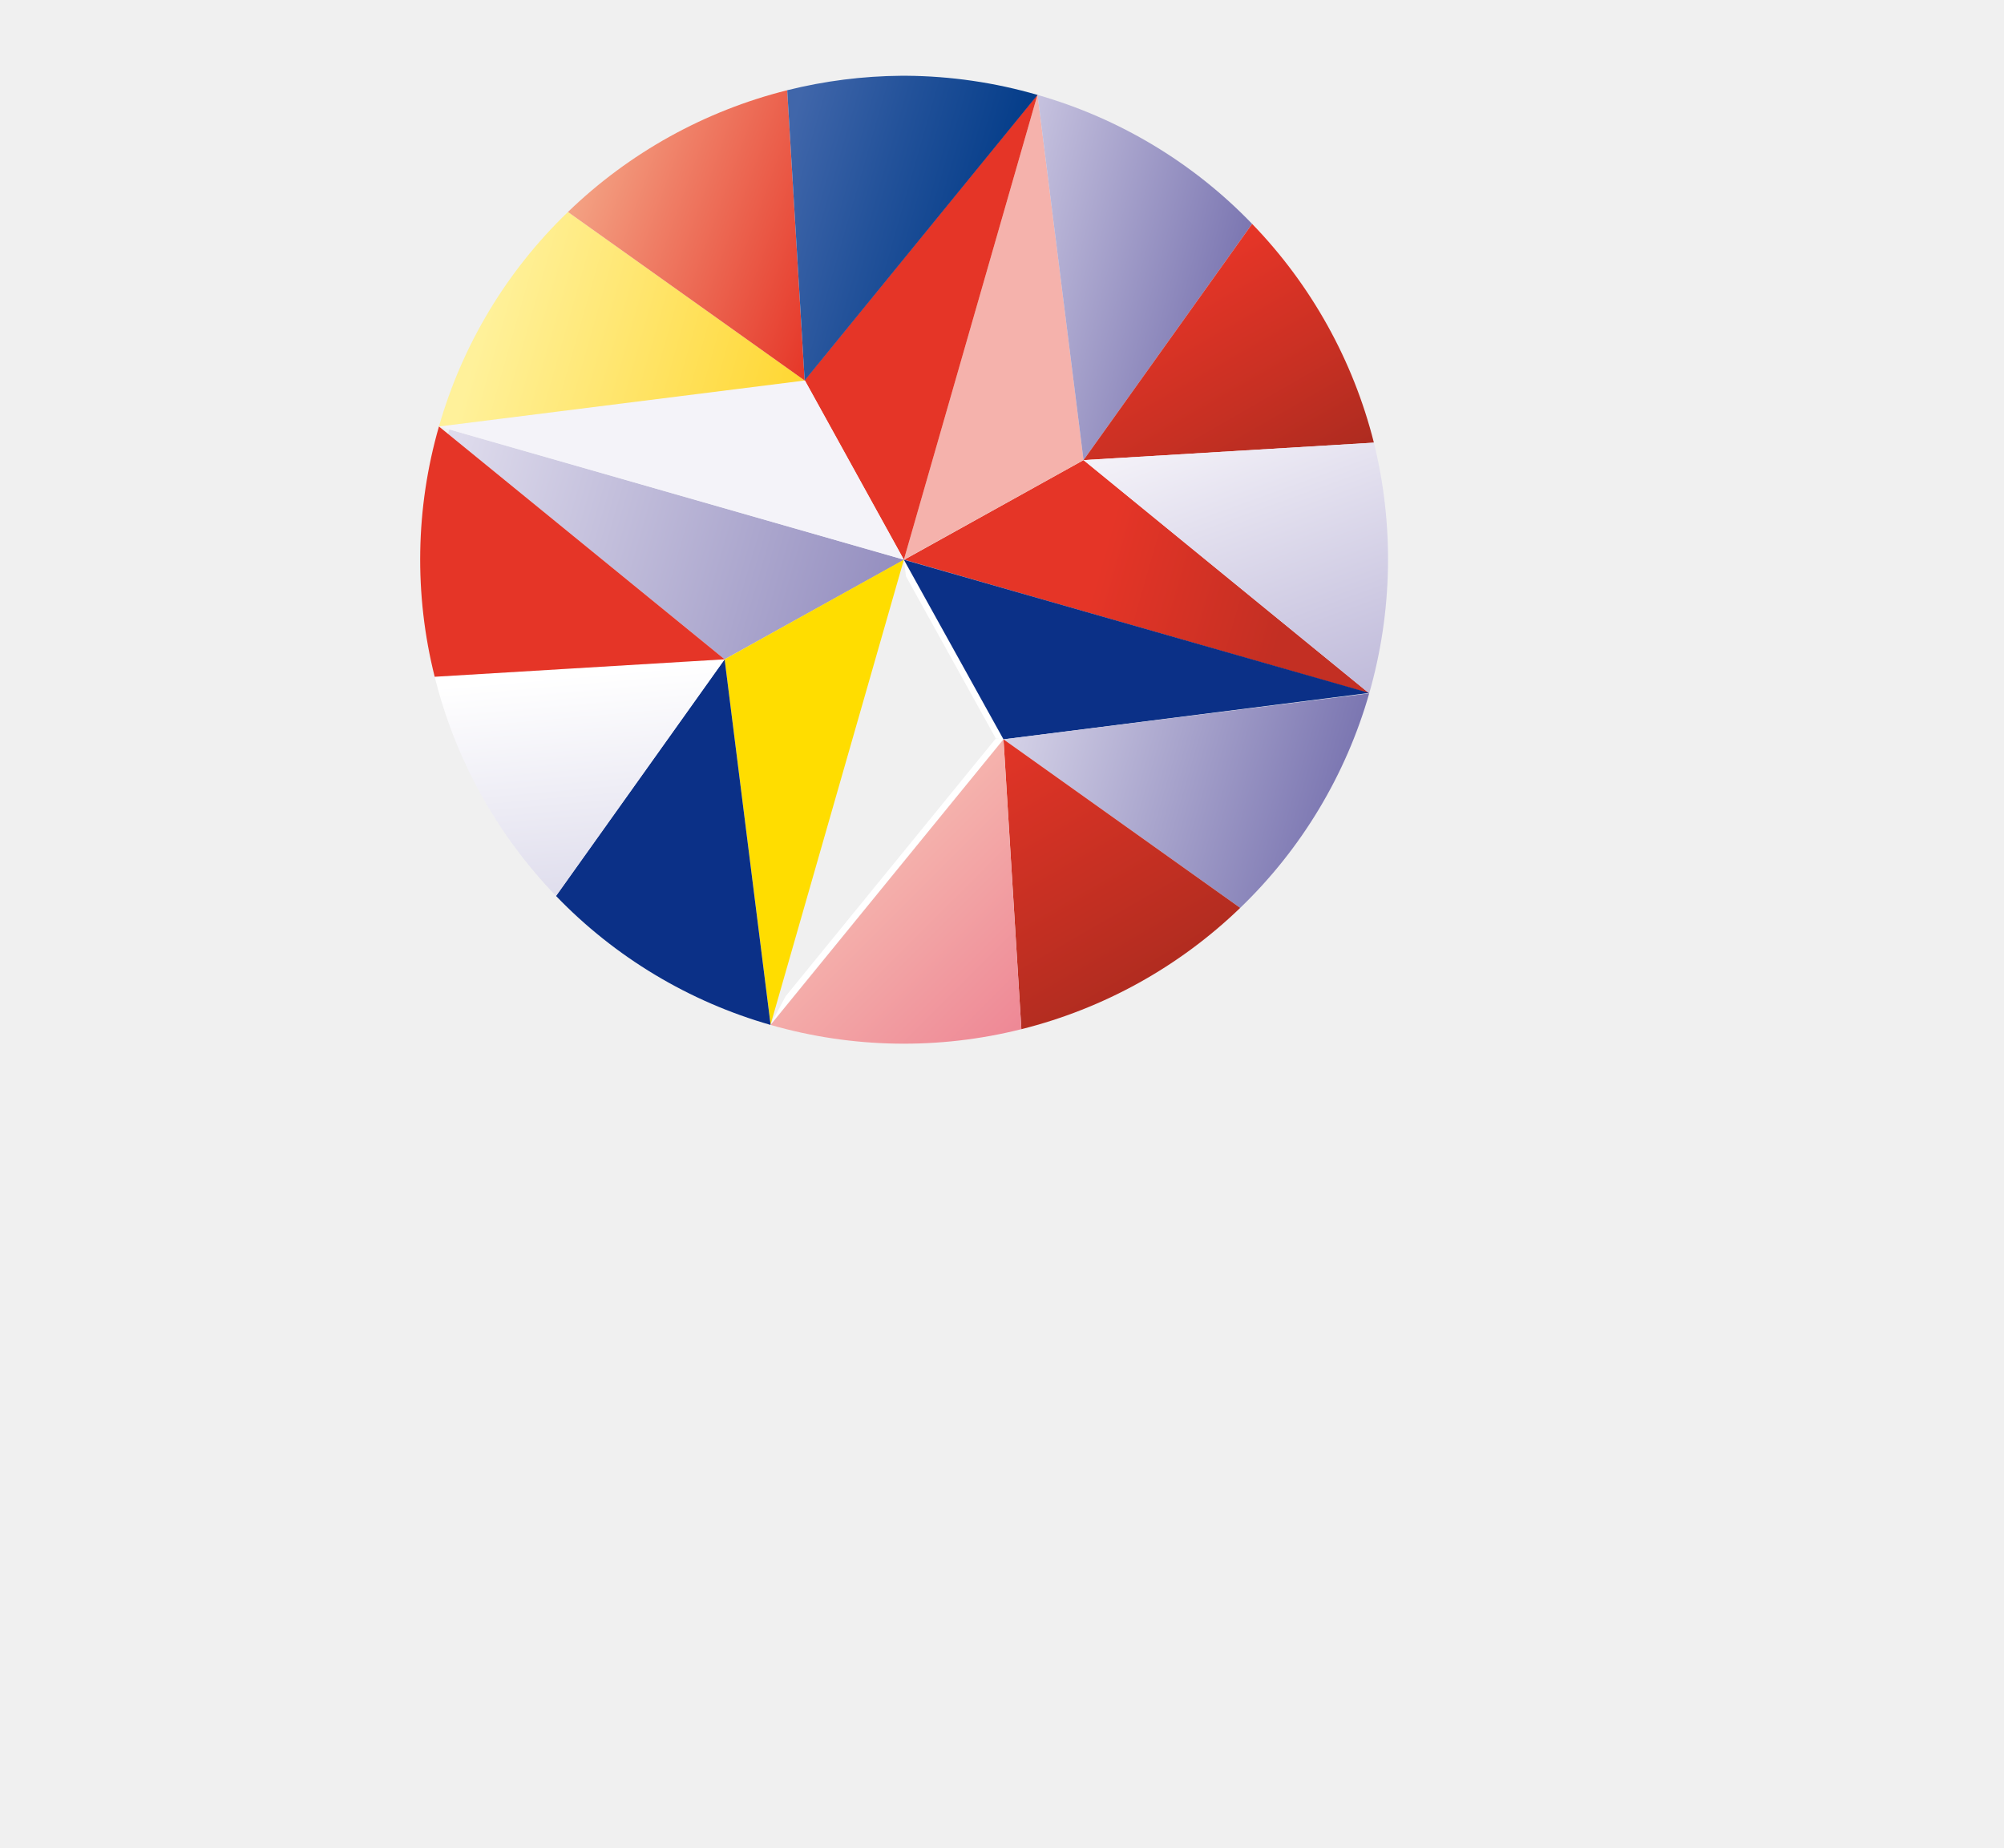
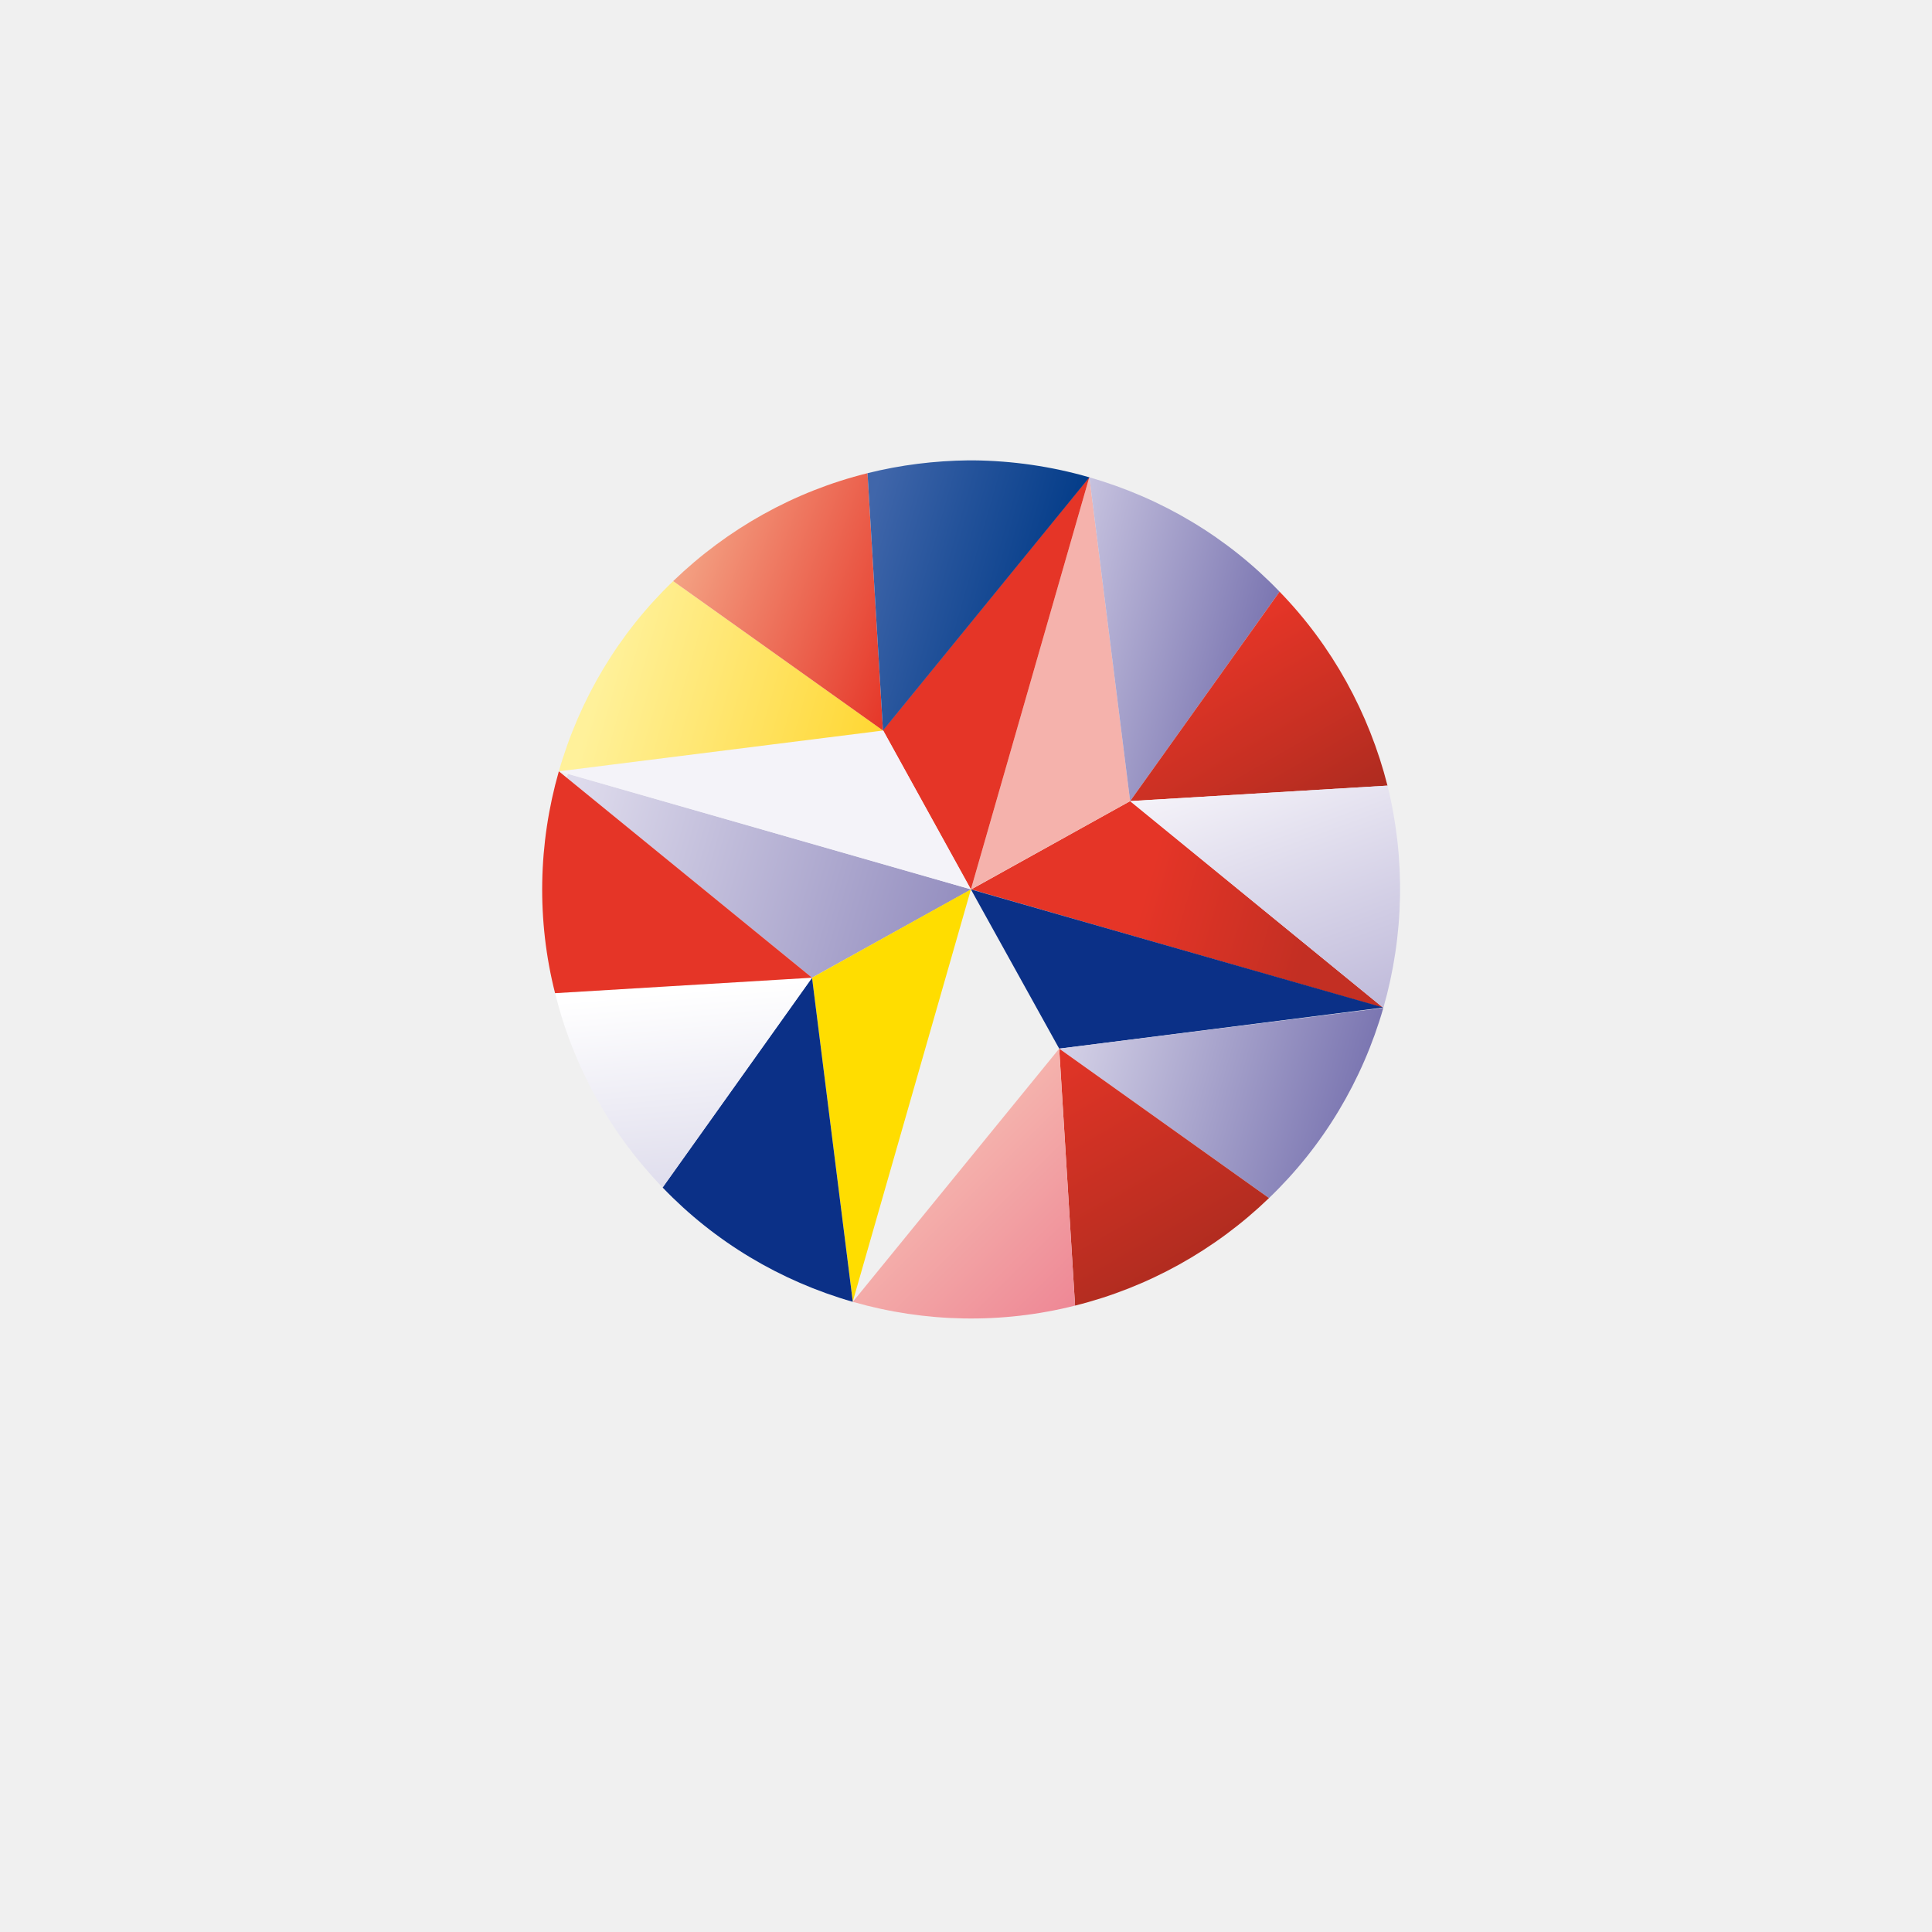
- <svg xmlns="http://www.w3.org/2000/svg" viewBox="0 0 470.7 434">
-   <defs>
-     <style>.a{fill:none;}.b{clip-path:url(#a);}.c{fill:url(#b);}.d{fill:#f5b2ac;}.e{fill:#fff;}.f{fill:#0b3087;}.g{clip-path:url(#c);}.h{fill:url(#d);}.i{fill:#fd0;}.j{fill:#e53527;}.k{fill:#f4f3f9;}.l{clip-path:url(#e);}.m{fill:url(#f);}.n{clip-path:url(#g);}.o{fill:url(#h);}.p{clip-path:url(#i);}.q{fill:url(#j);}.r{clip-path:url(#k);}.s{fill:url(#l);}.t{clip-path:url(#m);}.u{fill:url(#n);}.v{clip-path:url(#o);}.w{fill:url(#p);}.x{clip-path:url(#q);}.y{fill:url(#r);}.z{clip-path:url(#s);}.aa{fill:url(#t);}.ab{clip-path:url(#u);}.ac{fill:url(#v);}.ad{clip-path:url(#w);}.ae{fill:url(#x);}</style>
-     <clipPath id="a" transform="translate(-38.9 -139.5)">
-       <polygon class="a" points="251.3 271 360.5 302.4 293.4 247.6 251.3 271" />
-     </clipPath>
-     <linearGradient id="b" y1="512" x2="1" y2="512" gradientTransform="matrix(0, 45.29, 45.29, 0, -22848.33, 282.45)" gradientUnits="userSpaceOnUse">
-       <stop offset="0" stop-color="#e53527" />
-       <stop offset="1" stop-color="#c32f23" />
-     </linearGradient>
-     <clipPath id="c" transform="translate(-38.9 -139.5)">
-       <polygon class="a" points="142 239.7 209.1 294.4 251.3 271 142 239.7" />
-     </clipPath>
-     <linearGradient id="d" y1="512" x2="1" y2="512" gradientTransform="matrix(0, 113.67, 113.67, 0, -58004.03, 211.87)" gradientUnits="userSpaceOnUse">
-       <stop offset="0" stop-color="#dedbec" />
-       <stop offset="1" stop-color="#908abd" />
-     </linearGradient>
-     <clipPath id="e" transform="translate(-38.9 -139.5)">
-       <path class="a" d="M282.6,161.8l10.8,85.8L333,192.1A113,113,0,0,0,282.6,161.8Z" />
-     </clipPath>
-     <linearGradient id="f" y1="512" x2="1" y2="512" gradientTransform="matrix(0, -59.78, -59.78, 0, 30908.26, 227.13)" gradientUnits="userSpaceOnUse">
-       <stop offset="0" stop-color="#7974b0" />
-       <stop offset="1" stop-color="#c8c4e0" />
-     </linearGradient>
-     <clipPath id="g" transform="translate(-38.9 -139.5)">
-       <path class="a" d="M293.4,247.6l68.2-4.1A113.9,113.9,0,0,0,333,192.1h0Z" />
-     </clipPath>
-     <linearGradient id="h" y1="512" x2="1" y2="512" gradientTransform="matrix(0, 62.04, 62.04, 0, -31416.83, 218.41)" gradientUnits="userSpaceOnUse">
-       <stop offset="0" stop-color="#e53527" />
-       <stop offset="0.53" stop-color="#c73023" />
-       <stop offset="1" stop-color="#a82a1f" />
-     </linearGradient>
-     <clipPath id="i" transform="translate(-38.9 -139.5)">
-       <path class="a" d="M293.4,247.6l67.1,54.8a114.5,114.5,0,0,0,1.1-58.9h0Z" />
-     </clipPath>
-     <linearGradient id="j" y1="512" x2="1" y2="512" gradientTransform="matrix(0, 77.56, 77.56, 0, -39347.61, 257.49)" gradientUnits="userSpaceOnUse">
-       <stop offset="0" stop-color="#f5f3f9" />
-       <stop offset="1" stop-color="#bdb8d9" />
-     </linearGradient>
-     <clipPath id="k" transform="translate(-38.9 -139.5)">
-       <path class="a" d="M142,239.7l85.9-10.8-55.6-39.6A113,113,0,0,0,142,239.7" />
-     </clipPath>
-     <linearGradient id="l" y1="512" x2="1" y2="512" gradientTransform="matrix(0, 75.16, 75.16, 0, -38188.62, 208.63)" gradientUnits="userSpaceOnUse">
-       <stop offset="0" stop-color="#fff19a" />
-       <stop offset="0.39" stop-color="#ffe774" />
-       <stop offset="1" stop-color="#ffd733" />
-     </linearGradient>
-     <clipPath id="m" transform="translate(-38.9 -139.5)">
-       <path class="a" d="M172.3,189.3l55.6,39.6-4.1-68.2a113.8,113.8,0,0,0-51.5,28.6" />
-     </clipPath>
-     <linearGradient id="n" y1="512" x2="1" y2="512" gradientTransform="matrix(0, 69, 69, 0, -35014.74, 177.79)" gradientUnits="userSpaceOnUse">
-       <stop offset="0" stop-color="#f4a687" />
-       <stop offset="0.35" stop-color="#ef7d65" />
-       <stop offset="1" stop-color="#e53527" />
-     </linearGradient>
-     <clipPath id="o" transform="translate(-38.9 -139.5)">
-       <path class="a" d="M250.6,157.3a114.4,114.4,0,0,0-26.8,3.4h0l4.1,68.2,54.7-67.1a113.6,113.6,0,0,0-30.8-4.5h-1.2Z" />
-     </clipPath>
-     <linearGradient id="p" y1="512" x2="1" y2="512" gradientTransform="matrix(0, 56.85, 56.85, 0, -28777.19, 163.58)" gradientUnits="userSpaceOnUse">
-       <stop offset="0" stop-color="#4066aa" />
-       <stop offset="0.43" stop-color="#23529a" />
-       <stop offset="1" stop-color="#003a87" />
-     </linearGradient>
-     <clipPath id="q" transform="translate(-38.9 -139.5)">
-       <path class="a" d="M141,298.5A113.6,113.6,0,0,0,169.5,350h0l39.6-55.6Z" />
-     </clipPath>
-     <linearGradient id="r" y1="512" x2="1" y2="512" gradientTransform="matrix(0, 56.97, 56.97, 0, -28983.25, 301.92)" gradientUnits="userSpaceOnUse">
-       <stop offset="0" stop-color="#fff" />
-       <stop offset="1" stop-color="#dcdaeb" />
-     </linearGradient>
-     <clipPath id="s" transform="translate(-38.9 -139.5)">
-       <path class="a" d="M274.6,313.2l55.6,39.6a113,113,0,0,0,30.3-50.4h0Z" />
-     </clipPath>
-     <linearGradient id="t" y1="512" x2="1" y2="512" gradientTransform="matrix(0, 79.58, 79.58, 0, -40293.14, 312.51)" gradientUnits="userSpaceOnUse">
-       <stop offset="0" stop-color="#d3d0e6" />
-       <stop offset="1" stop-color="#7974b0" />
-     </linearGradient>
-     <clipPath id="u" transform="translate(-38.9 -139.5)">
-       <path class="a" d="M274.6,313.2l4.2,68.1a113.8,113.8,0,0,0,51.4-28.5h0Z" />
-     </clipPath>
-     <linearGradient id="v" y1="512" x2="1" y2="512" gradientTransform="matrix(0, 70.1, 70.1, 0, -35559.37, 324.16)" gradientUnits="userSpaceOnUse">
-       <stop offset="0" stop-color="#e53527" />
-       <stop offset="0.71" stop-color="#c12f22" />
-       <stop offset="1" stop-color="#b12c20" />
-     </linearGradient>
-     <clipPath id="w" transform="translate(-38.9 -139.5)">
-       <path class="a" d="M219.9,380.3a113.4,113.4,0,0,0,58.9,1h0l-4.2-68.1Z" />
-     </clipPath>
-     <linearGradient id="x" y1="512" x2="1" y2="512" gradientTransform="matrix(0, 54.3, 54.3, 0, -27552.43, 341.21)" gradientUnits="userSpaceOnUse">
-       <stop offset="0" stop-color="#f5b3ad" />
-       <stop offset="0.97" stop-color="#ee8795" />
-       <stop offset="1" stop-color="#ee8694" />
-     </linearGradient>
-   </defs>
-   <g class="b">
-     <rect class="c" x="239.7" y="232.5" width="135.9" height="135.87" transform="translate(-104.7 374) rotate(-74)" />
-   </g>
-   <polygon class="d" points="212.3 131.5 254.5 108.1 243.7 22.2 212.3 131.5" />
-   <polygon class="e" points="235.7 173.7 181 240.7 184.5 234.1 233.9 173.5 235.7 173.7" />
-   <polygon class="e" points="212.3 131.5 235.7 173.7 233.9 173.5 212.8 135.4 212.3 131.5" />
-   <polygon class="f" points="212.3 131.5 235.7 173.7 321.6 162.8 212.3 131.5" />
-   <g class="g">
-     <rect class="h" x="157.2" y="209.1" width="82.6" height="120.1" transform="translate(-153.7 246.4) rotate(-74)" />
-   </g>
-   <polygon class="i" points="212.3 131.5 170.2 154.9 181 240.7 212.3 131.5" />
-   <polygon class="j" points="212.3 131.5 189 89.3 243.7 22.2 212.3 131.5" />
-   <polygon class="k" points="212.3 131.5 189 89.3 103.1 100.2 212.3 131.5" />
-   <g class="l">
-     <rect class="m" x="259.2" y="168.1" width="96" height="70.95" transform="translate(-7.8 308.1) rotate(-75)" />
-   </g>
-   <g class="n">
-     <rect class="o" x="218.1" y="199.2" width="186.1" height="186.13" transform="translate(-143.4 55.2) rotate(-30)" />
-   </g>
-   <g class="p">
-     <rect class="q" x="169.3" y="254.3" width="232.7" height="232.69" transform="translate(-148.5 -19.5) rotate(-20)" />
-   </g>
-   <g class="r">
-     <rect class="s" x="113.3" y="191" width="225.5" height="225.49" transform="translate(-167 298) rotate(-74)" />
-   </g>
-   <g class="t">
-     <rect class="u" x="136.7" y="168.7" width="207" height="206.99" transform="translate(-136.6 265.3) rotate(-70)" />
-   </g>
-   <g class="v">
-     <rect class="w" x="202.2" y="159.9" width="170.5" height="170.54" transform="translate(-66.2 314.6) rotate(-74)" />
-   </g>
-   <path class="f" d="M169.5,350a113,113,0,0,0,50.4,30.3l-10.8-85.9L169.5,350" transform="translate(-38.9 -139.5)" />
-   <g class="x">
-     <rect class="y" x="46" y="298.6" width="170.9" height="170.9" transform="translate(-71.9 -126.6) rotate(-5)" />
-   </g>
-   <path class="j" d="M209.1,294.4,141,298.5a113,113,0,0,1,1-58.8l67.1,54.7" transform="translate(-38.9 -139.5)" />
-   <g class="z">
-     <rect class="aa" x="242.7" y="306.6" width="238.7" height="238.75" transform="translate(-186 517.4) rotate(-74)" />
-   </g>
-   <g class="ab">
-     <rect class="ac" x="170.8" y="324.7" width="210.3" height="210.3" transform="translate(-216.9 56) rotate(-30)" />
-   </g>
-   <g class="ad">
-     <rect class="ae" x="203" y="303.1" width="93.1" height="93.08" transform="translate(-213.1 139.3) rotate(-45)" />
+ <svg xmlns="http://www.w3.org/2000/svg" xmlns:xlink="http://www.w3.org/1999/xlink" version="1.1" id="Layer_1" x="0px" y="0px" viewBox="0 0 512 512" style="enable-background:new 0 0 512 512;" xml:space="preserve">
+   <style type="text/css">
+ 	.st0{clip-path:url(#SVGID_2_);}
+ 	.st1{fill:url(#SVGID_3_);}
+ 	.st2{fill:#F5B2AC;}
+ 	.st3{fill:#0B3087;}
+ 	.st4{clip-path:url(#SVGID_5_);}
+ 	.st5{fill:url(#SVGID_6_);}
+ 	.st6{fill:#FFDD00;}
+ 	.st7{fill:#E53527;}
+ 	.st8{fill:#F4F3F9;}
+ 	.st9{clip-path:url(#SVGID_8_);}
+ 	.st10{fill:url(#SVGID_9_);}
+ 	.st11{clip-path:url(#SVGID_11_);}
+ 	.st12{fill:url(#SVGID_12_);}
+ 	.st13{clip-path:url(#SVGID_14_);}
+ 	.st14{fill:url(#SVGID_15_);}
+ 	.st15{clip-path:url(#SVGID_17_);}
+ 	.st16{fill:url(#SVGID_18_);}
+ 	.st17{clip-path:url(#SVGID_20_);}
+ 	.st18{fill:url(#SVGID_21_);}
+ 	.st19{clip-path:url(#SVGID_23_);}
+ 	.st20{fill:url(#SVGID_24_);}
+ 	.st21{clip-path:url(#SVGID_26_);}
+ 	.st22{fill:url(#SVGID_27_);}
+ 	.st23{clip-path:url(#SVGID_29_);}
+ 	.st24{fill:url(#SVGID_30_);}
+ 	.st25{clip-path:url(#SVGID_32_);}
+ 	.st26{fill:url(#SVGID_33_);}
+ 	.st27{clip-path:url(#SVGID_35_);}
+ 	.st28{fill:url(#SVGID_36_);}
+ </style>
+   <g>
+     <defs>
+       <polygon id="SVGID_1_" points="257.4,235.7 366.6,267.1 299.5,212.3   " />
+     </defs>
+     <clipPath id="SVGID_2_">
+       <use xlink:href="#SVGID_1_" style="overflow:visible;" />
+     </clipPath>
+     <g class="st0">
+       <linearGradient id="SVGID_3_" gradientUnits="userSpaceOnUse" x1="-37.537" y1="170.905" x2="-36.537" y2="170.905" gradientTransform="matrix(43.5355 12.4836 -12.4836 43.5355 4064.321 -6711.546)">
+         <stop offset="0" style="stop-color:#E53527" />
+         <stop offset="1" style="stop-color:#C32F23" />
+       </linearGradient>
+       <polygon class="st1" points="229.9,311.9 267.3,181.2 397.9,218.7 360.5,349.3   " />
+     </g>
+   </g>
+   <polygon class="st2" points="257.3,235.7 299.5,212.3 288.7,126.4 " />
+   <polygon class="st3" points="257.3,235.7 280.7,277.9 366.6,267 " />
+   <g>
+     <defs>
+       <polygon id="SVGID_4_" points="148.1,204.4 215.2,259.1 257.4,235.7   " />
+     </defs>
+     <clipPath id="SVGID_5_">
+       <use xlink:href="#SVGID_4_" style="overflow:visible;" />
+     </clipPath>
+     <g class="st4">
+       <linearGradient id="SVGID_6_" gradientUnits="userSpaceOnUse" x1="-39.62" y1="167.036" x2="-38.62" y2="167.036" gradientTransform="matrix(109.2666 31.3317 -31.3317 109.2666 9712.375 -16791.935)">
+         <stop offset="0" style="stop-color:#DEDBEC" />
+         <stop offset="1" style="stop-color:#908ABD" />
+       </linearGradient>
+       <polygon class="st5" points="135.6,257.1 158.4,177.7 273.8,210.8 251.1,290.2   " />
+     </g>
+   </g>
+   <polygon class="st6" points="257.3,235.7 215.2,259.1 226,344.9 " />
+   <polygon class="st7" points="257.3,235.7 234,193.5 288.7,126.4 " />
+   <polygon class="st8" points="257.3,235.7 234,193.5 148.1,204.4 " />
+   <g>
+     <defs>
+       <path id="SVGID_7_" d="M288.7,126.5l10.8,85.8l39.6-55.5C325.3,142.4,307.9,132,288.7,126.5z" />
+     </defs>
+     <clipPath id="SVGID_8_">
+       <use xlink:href="#SVGID_7_" style="overflow:visible;" />
+     </clipPath>
+     <g class="st9">
+       <linearGradient id="SVGID_9_" gradientUnits="userSpaceOnUse" x1="-43.555" y1="161.13" x2="-42.555" y2="161.13" gradientTransform="matrix(-57.743 -15.4722 15.4722 -57.743 -4671.909 8804.59)">
+         <stop offset="0" style="stop-color:#7974B0" />
+         <stop offset="1" style="stop-color:#C8C4E0" />
+       </linearGradient>
+       <polygon class="st10" points="266.7,205.4 291.5,112.7 360,131.1 335.2,223.8   " />
+     </g>
+   </g>
+   <g>
+     <defs>
+       <path id="SVGID_10_" d="M299.5,212.3l68.2-4.1c-4.9-19.3-14.7-37.1-28.6-51.4l0,0L299.5,212.3z" />
+     </defs>
+     <clipPath id="SVGID_11_">
+       <use xlink:href="#SVGID_10_" style="overflow:visible;" />
+     </clipPath>
+     <g class="st11">
+       <linearGradient id="SVGID_12_" gradientUnits="userSpaceOnUse" x1="-36.551" y1="166.556" x2="-35.551" y2="166.556" gradientTransform="matrix(31.02 53.7282 -53.7282 31.02 10362.854 -3009.81)">
+         <stop offset="0" style="stop-color:#E53527" />
+         <stop offset="0.53" style="stop-color:#C73023" />
+         <stop offset="1" style="stop-color:#A82A1F" />
+       </linearGradient>
+       <polygon class="st12" points="190.1,222.9 351.2,129.8 444.3,291 283.1,384.1   " />
+     </g>
+   </g>
+   <g>
+     <defs>
+       <path id="SVGID_13_" d="M299.5,212.3l67.1,54.8c5.5-19.2,5.9-39.5,1.1-58.9l0,0L299.5,212.3z" />
+     </defs>
+     <clipPath id="SVGID_14_">
+       <use xlink:href="#SVGID_13_" style="overflow:visible;" />
+     </clipPath>
+     <g class="st13">
+       <linearGradient id="SVGID_15_" gradientUnits="userSpaceOnUse" x1="-37.361" y1="166.143" x2="-36.361" y2="166.143" gradientTransform="matrix(26.5271 72.8826 -72.8826 26.5271 13353.01 -1455.403)">
+         <stop offset="0" style="stop-color:#F5F3F9" />
+         <stop offset="1" style="stop-color:#BDB8D9" />
+       </linearGradient>
+       <polygon class="st14" points="142.6,265.8 361.2,186.2 440.8,404.8 222.2,484.4   " />
+     </g>
+   </g>
+   <g>
+     <defs>
+       <path id="SVGID_16_" d="M148.1,204.4l85.9-10.8L178.4,154C164,167.8,153.6,185.2,148.1,204.4" />
+     </defs>
+     <clipPath id="SVGID_17_">
+       <use xlink:href="#SVGID_16_" style="overflow:visible;" />
+     </clipPath>
+     <g class="st15">
+       <linearGradient id="SVGID_18_" gradientUnits="userSpaceOnUse" x1="-38.913" y1="169.021" x2="-37.913" y2="169.021" gradientTransform="matrix(72.2484 20.7169 -20.7169 72.2484 6453.868 -11162.921)">
+         <stop offset="0" style="stop-color:#FFF19A" />
+         <stop offset="0.39" style="stop-color:#FFE774" />
+         <stop offset="1" style="stop-color:#FFD733" />
+       </linearGradient>
+       <polygon class="st16" points="92.8,345.9 155,129.2 371.7,191.3 309.6,408.1   " />
+     </g>
+   </g>
+   <g>
+     <defs>
+       <path id="SVGID_19_" d="M178.4,154l55.6,39.6l-4.1-68.2C210.5,130.2,192.8,140.1,178.4,154" />
+     </defs>
+     <clipPath id="SVGID_20_">
+       <use xlink:href="#SVGID_19_" style="overflow:visible;" />
+     </clipPath>
+     <g class="st17">
+       <linearGradient id="SVGID_21_" gradientUnits="userSpaceOnUse" x1="-38.495" y1="169.297" x2="-37.495" y2="169.297" gradientTransform="matrix(64.8388 23.5994 -23.5994 64.8388 6648.899 -9863.978)">
+         <stop offset="0" style="stop-color:#F4A687" />
+         <stop offset="0.35" style="stop-color:#EF7D65" />
+         <stop offset="1" style="stop-color:#E53527" />
+       </linearGradient>
+       <polygon class="st18" points="113.7,298.7 184.5,104.2 379,175 308.2,369.5   " />
+     </g>
+   </g>
+   <g>
+     <defs>
+       <path id="SVGID_22_" d="M256.7,122c-9,0.1-18,1.2-26.8,3.4l0,0l4.1,68.2l54.7-67.1c-10-2.9-20.4-4.4-30.8-4.5L256.7,122L256.7,122    z" />
+     </defs>
+     <clipPath id="SVGID_23_">
+       <use xlink:href="#SVGID_22_" style="overflow:visible;" />
+     </clipPath>
+     <g class="st19">
+       <linearGradient id="SVGID_24_" gradientUnits="userSpaceOnUse" x1="-38.241" y1="169.882" x2="-37.241" y2="169.882" gradientTransform="matrix(54.6477 15.67 -15.67 54.6477 4967.11 -8496.832)">
+         <stop offset="0" style="stop-color:#4066AA" />
+         <stop offset="0.43" style="stop-color:#23529A" />
+         <stop offset="1" style="stop-color:#003A87" />
+       </linearGradient>
+       <polygon class="st20" points="188.2,268.5 235.2,104.6 399.2,151.6 352.2,315.5   " />
+     </g>
+   </g>
+   <path class="st3" d="M175.6,314.7c13.8,14.4,31.2,24.8,50.4,30.3l-10.8-85.9L175.6,314.7" />
+   <g>
+     <defs>
+       <path id="SVGID_25_" d="M147.1,263.2c4.8,19.4,14.6,37.1,28.5,51.5l0,0l39.6-55.6L147.1,263.2z" />
+     </defs>
+     <clipPath id="SVGID_26_">
+       <use xlink:href="#SVGID_25_" style="overflow:visible;" />
+     </clipPath>
+     <g class="st21">
+       <linearGradient id="SVGID_27_" gradientUnits="userSpaceOnUse" x1="-36.163" y1="164.855" x2="-35.163" y2="164.855" gradientTransform="matrix(4.9653 56.7532 -56.7532 4.9653 9665.955 1500.737)">
+         <stop offset="0" style="stop-color:#FFFFFF" />
+         <stop offset="1" style="stop-color:#DCDAEB" />
+       </linearGradient>
+       <polygon class="st22" points="44.9,271.1 215.2,256.2 230.1,426.4 59.8,441.3   " />
+     </g>
+   </g>
+   <path class="st7" d="M215.2,259.1l-68.1,4.1c-4.9-19.3-4.5-39.6,1-58.8L215.2,259.1" />
+   <g>
+     <defs>
+       <path id="SVGID_28_" d="M280.7,277.9l55.6,39.6c14.4-13.8,24.8-31.2,30.3-50.4l0,0L280.7,277.9z" />
+     </defs>
+     <clipPath id="SVGID_29_">
+       <use xlink:href="#SVGID_28_" style="overflow:visible;" />
+     </clipPath>
+     <g class="st23">
+       <linearGradient id="SVGID_30_" gradientUnits="userSpaceOnUse" x1="-39.029" y1="169.081" x2="-38.029" y2="169.081" gradientTransform="matrix(76.4972 21.9352 -21.9352 76.4972 6953.64 -11718.363)">
+         <stop offset="0" style="stop-color:#D3D0E6" />
+         <stop offset="1" style="stop-color:#7974B0" />
+       </linearGradient>
+       <polygon class="st24" points="220.6,472.8 286.4,243.4 515.9,309.2 450.1,538.6   " />
+     </g>
+   </g>
+   <g>
+     <defs>
+       <path id="SVGID_31_" d="M280.7,277.9l4.2,68.1c19.3-4.8,37.1-14.7,51.4-28.5l0,0L280.7,277.9z" />
+     </defs>
+     <clipPath id="SVGID_32_">
+       <use xlink:href="#SVGID_31_" style="overflow:visible;" />
+     </clipPath>
+     <g class="st25">
+       <linearGradient id="SVGID_33_" gradientUnits="userSpaceOnUse" x1="-37.062" y1="166.654" x2="-36.062" y2="166.654" gradientTransform="matrix(35.05 60.7084 -60.7084 35.05 11645.484 -3288.279)">
+         <stop offset="0" style="stop-color:#E53527" />
+         <stop offset="0.71" style="stop-color:#C12F22" />
+         <stop offset="1" style="stop-color:#B12C20" />
+       </linearGradient>
+       <polygon class="st26" points="138.4,356 320.5,250.8 425.6,433 243.5,538.1   " />
+     </g>
+   </g>
+   <g>
+     <defs>
+       <path id="SVGID_34_" d="M226,345c19.2,5.5,39.5,5.9,58.9,1l0,0l-4.2-68.1L226,345z" />
+     </defs>
+     <clipPath id="SVGID_35_">
+       <use xlink:href="#SVGID_34_" style="overflow:visible;" />
+     </clipPath>
+     <g class="st27">
+       <linearGradient id="SVGID_36_" gradientUnits="userSpaceOnUse" x1="-36.376" y1="167.377" x2="-35.376" y2="167.377" gradientTransform="matrix(38.3959 38.3959 -38.3959 38.3959 8072.917 -4721.599)">
+         <stop offset="0" style="stop-color:#F5B3AD" />
+         <stop offset="0.97" style="stop-color:#EE8795" />
+         <stop offset="1" style="stop-color:#EE8694" />
+       </linearGradient>
+       <polygon class="st28" points="189.8,314.3 255.6,248.4 321.4,314.3 255.6,380.1   " />
+     </g>
  </g>
</svg>
